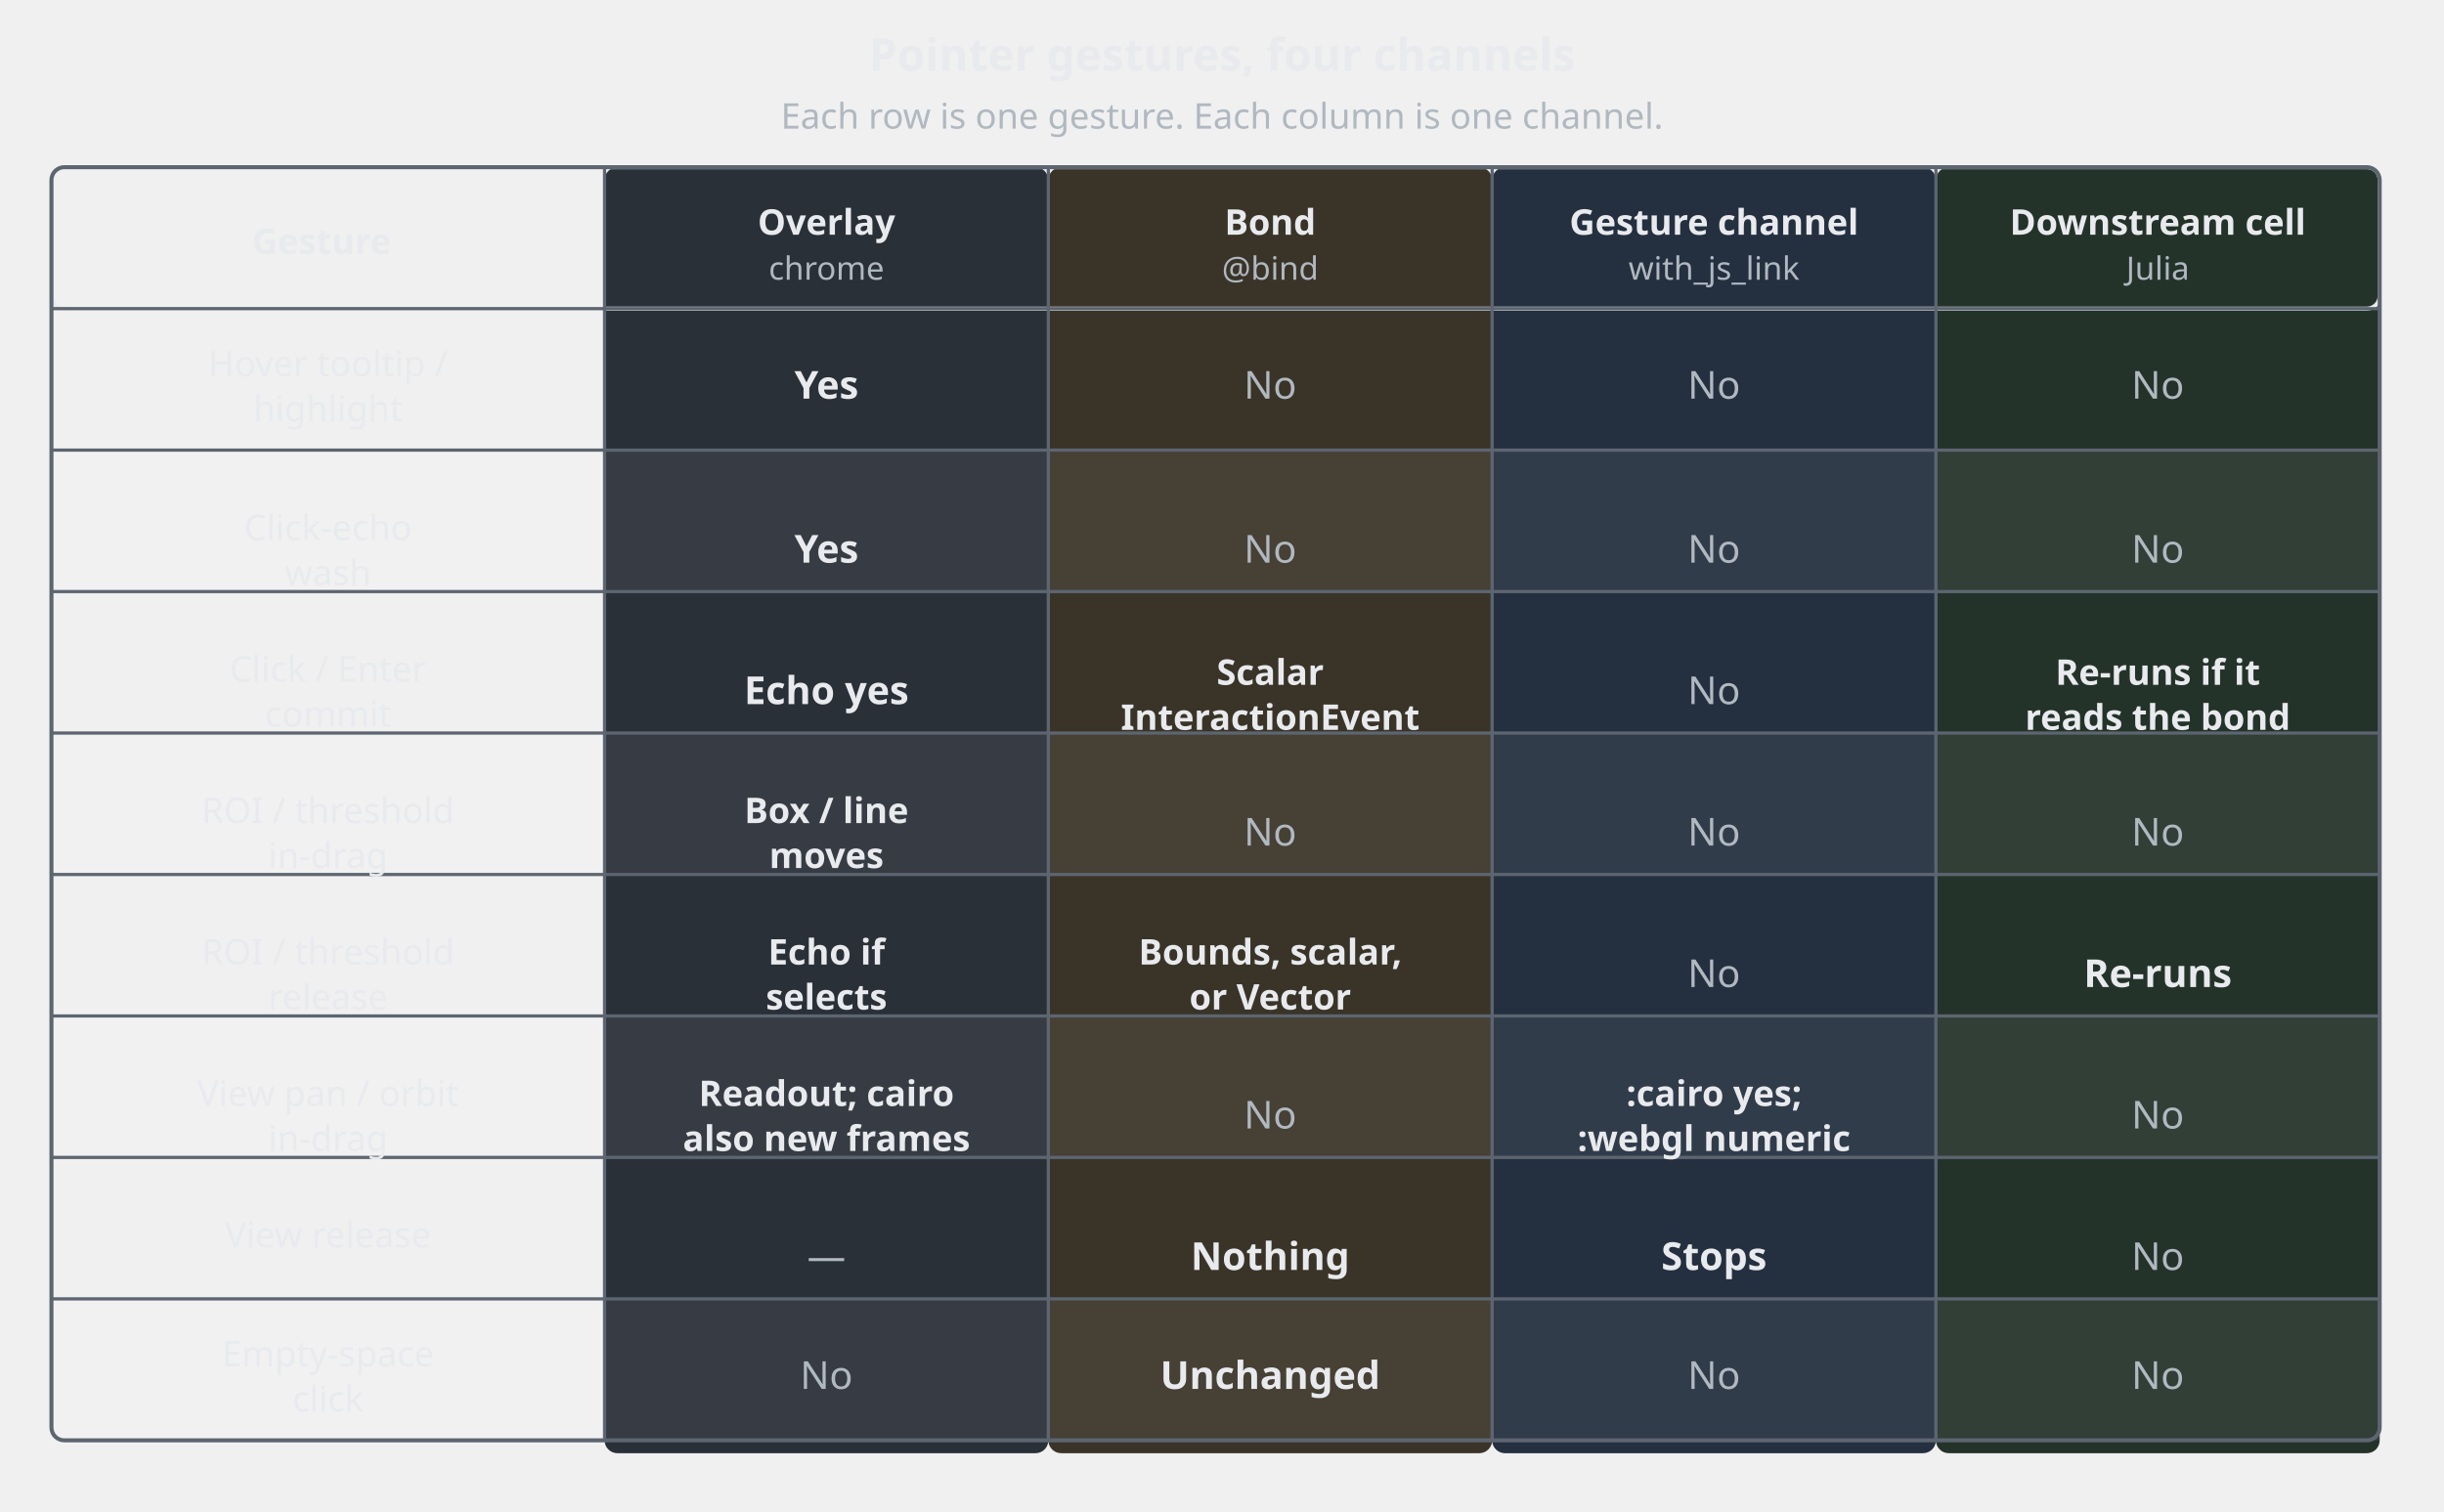
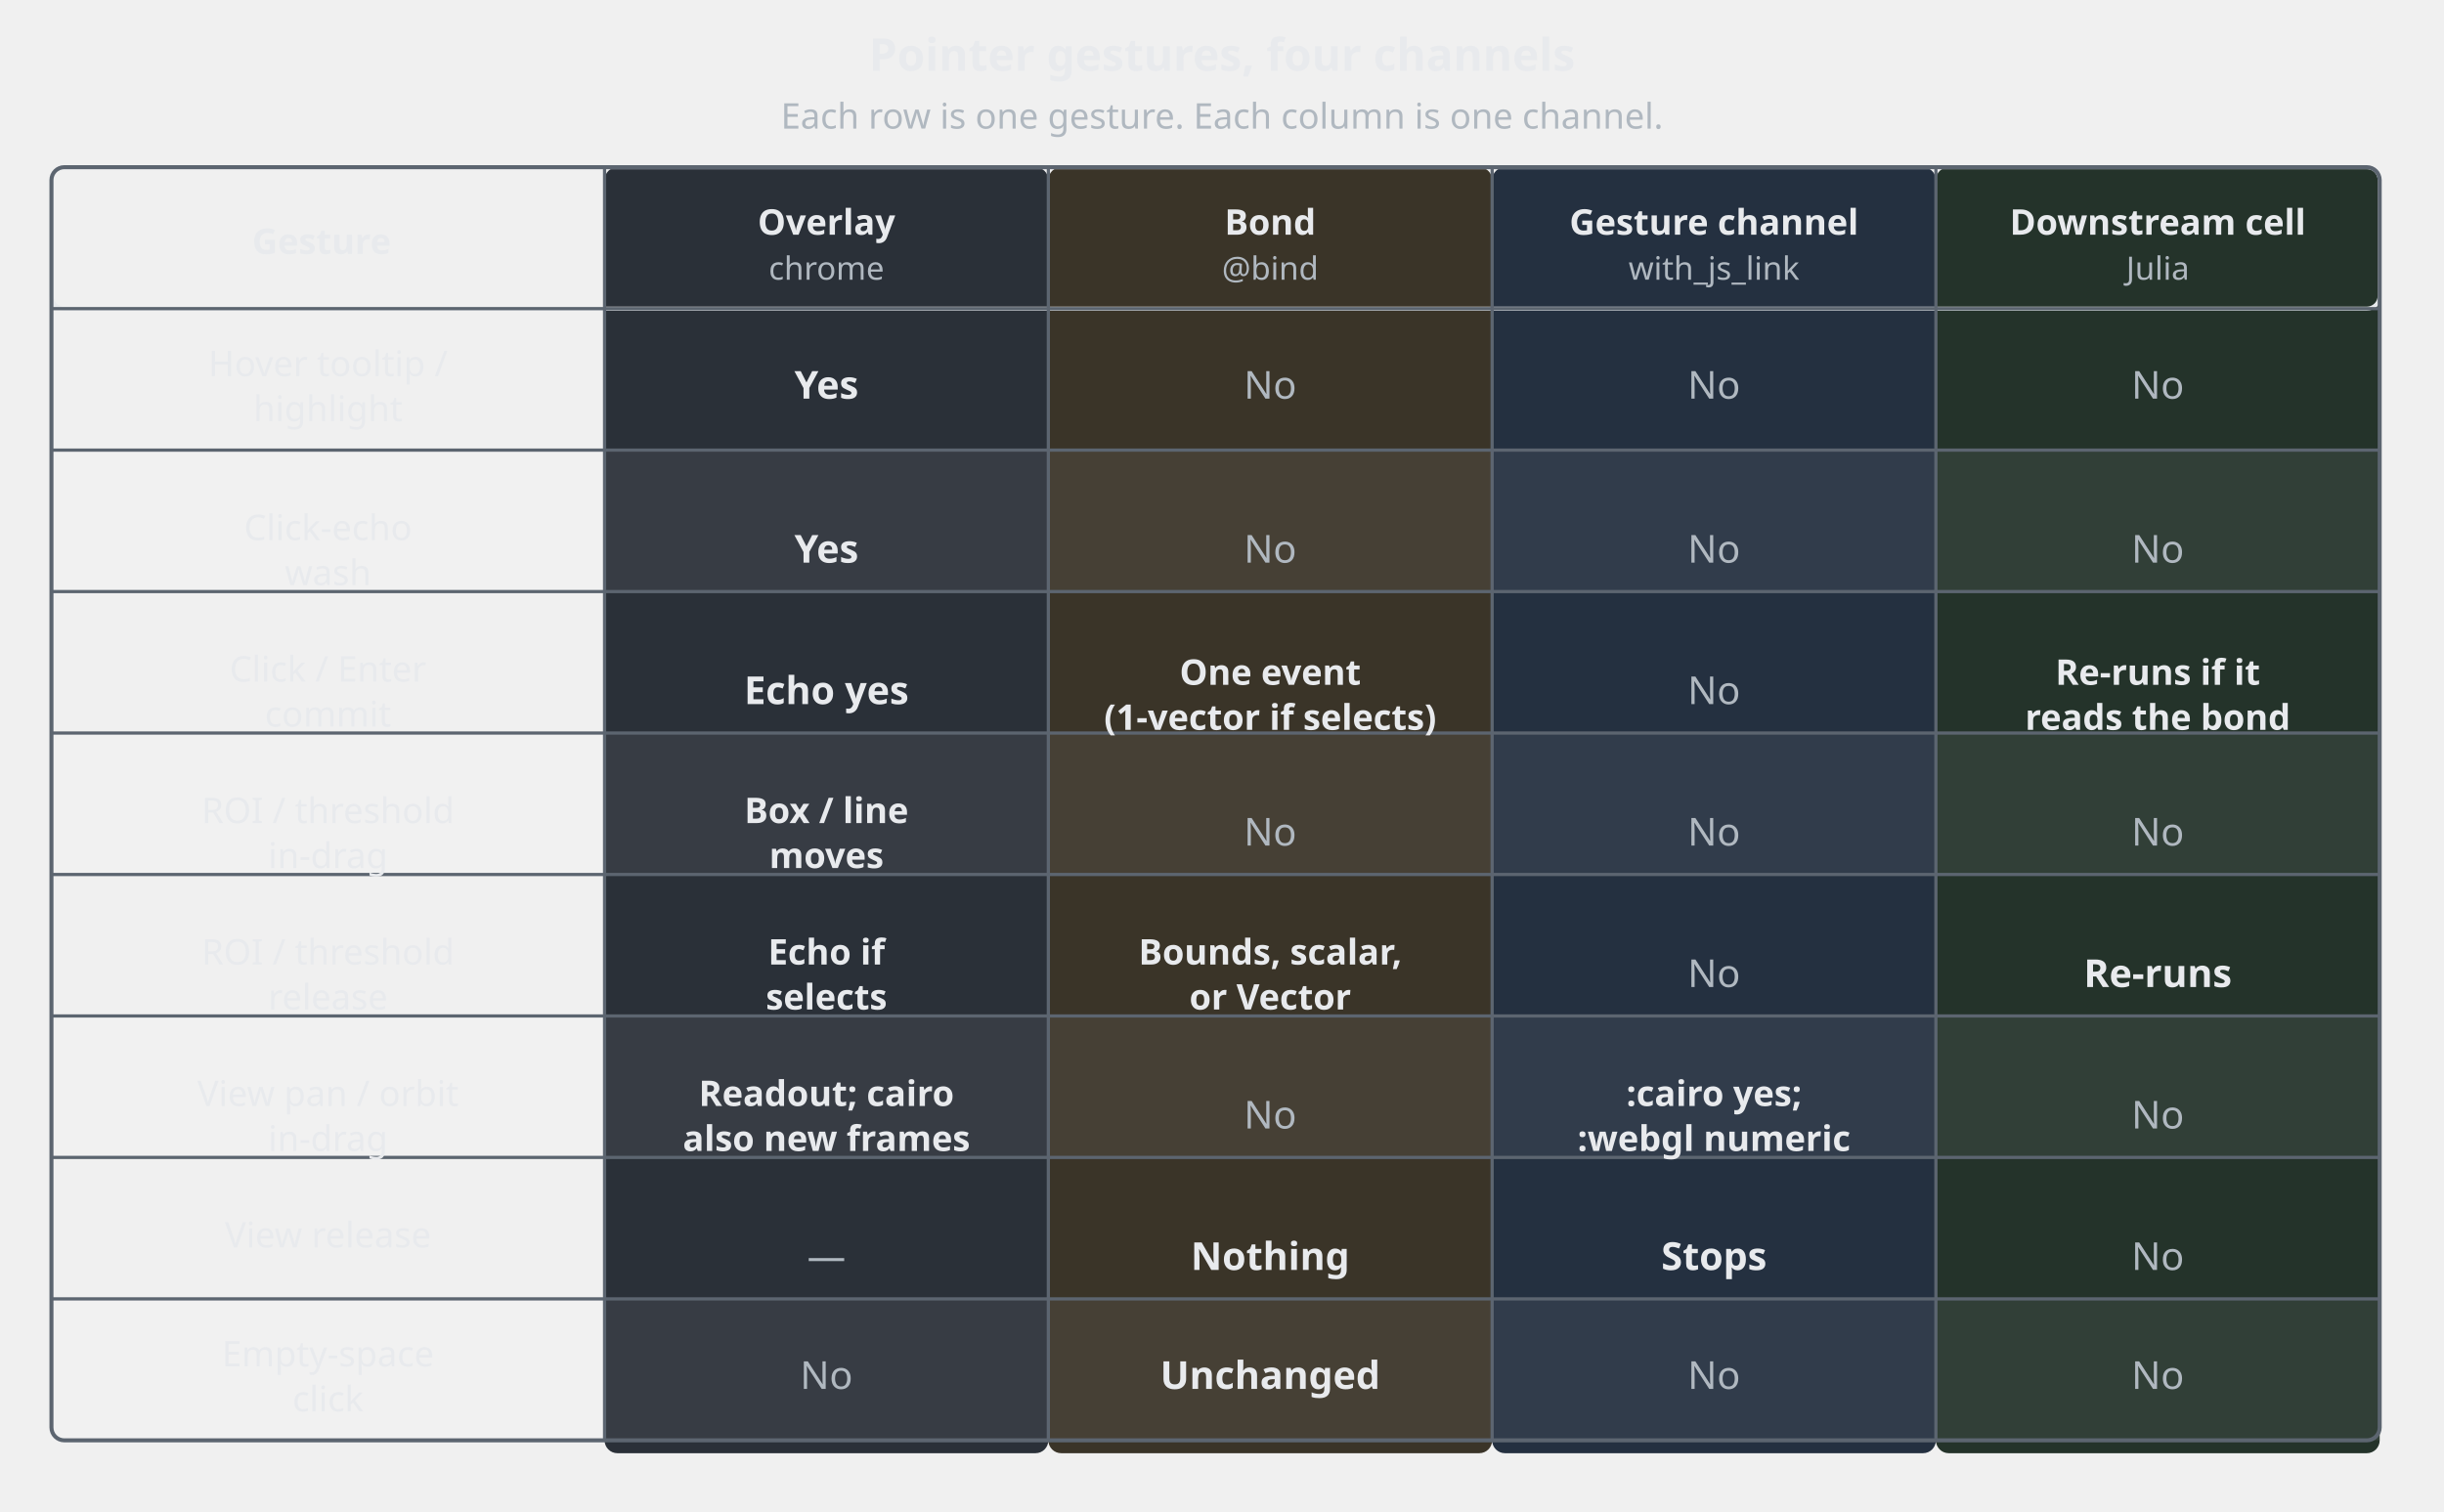
<svg xmlns="http://www.w3.org/2000/svg" viewBox="0 0 760 470" width="760" height="470" role="img">
  <style>
    .ink { fill: #e8eaed; }
    .muted { fill: #b0b8c0; }
    .grid { fill: none; stroke: #5c6570; }
    .lane0 { fill: #2a3038; }
    .lane1 { fill: #3a3428; }
    .lane2 { fill: #243040; }
    .lane3 { fill: #24332a; }
    .head { fill: #3a414a; stroke: #e8eaed; }
    .rowalt { fill: #fff; opacity: 0.06; }
    .yes { fill: #e8eaed; font-weight: 600; }
  </style>
  <text class="ink" x="380" y="22" text-anchor="middle" font-size="14" font-family="ui-sans-serif, system-ui, sans-serif" font-weight="600">Pointer gestures, four channels</text>
  <text class="muted" x="380" y="40" text-anchor="middle" font-size="11" font-family="ui-sans-serif, system-ui, sans-serif">Each row is one gesture. Each column is one channel.</text>
  <rect class="lane0" x="188" y="52" width="138" height="400" rx="4" />
  <rect class="lane1" x="326" y="52" width="138" height="400" rx="4" />
  <rect class="lane2" x="464" y="52" width="138" height="400" rx="4" />
  <rect class="lane3" x="602" y="52" width="138" height="400" rx="4" />
  <rect class="head" x="16" y="52" width="724" height="44" rx="4" fill-opacity="0" stroke-width="1.25" />
  <text class="ink" x="100" y="79" text-anchor="middle" font-size="11" font-family="ui-sans-serif, system-ui, sans-serif" font-weight="600">Gesture</text>
  <text class="ink" x="257" y="73" text-anchor="middle" font-size="11" font-family="ui-sans-serif, system-ui, sans-serif" font-weight="600">Overlay</text>
  <text class="muted" x="257" y="87" text-anchor="middle" font-size="10" font-family="ui-sans-serif, system-ui, sans-serif">chrome</text>
  <text class="ink" x="395" y="73" text-anchor="middle" font-size="11" font-family="ui-sans-serif, system-ui, sans-serif" font-weight="600">Bond</text>
  <text class="muted" x="395" y="87" text-anchor="middle" font-size="10" font-family="ui-sans-serif, system-ui, sans-serif">@bind</text>
  <text class="ink" x="533" y="73" text-anchor="middle" font-size="11" font-family="ui-sans-serif, system-ui, sans-serif" font-weight="600">Gesture channel</text>
  <text class="muted" x="533" y="87" text-anchor="middle" font-size="10" font-family="ui-sans-serif, system-ui, sans-serif">with_js_link</text>
  <text class="ink" x="671" y="73" text-anchor="middle" font-size="11" font-family="ui-sans-serif, system-ui, sans-serif" font-weight="600">Downstream cell</text>
  <text class="muted" x="671" y="87" text-anchor="middle" font-size="10" font-family="ui-sans-serif, system-ui, sans-serif">Julia</text>
  <rect class="rowalt" x="16" y="140" width="724" height="44" />
  <rect class="rowalt" x="16" y="228" width="724" height="44" />
  <rect class="rowalt" x="16" y="316" width="724" height="44" />
  <rect class="rowalt" x="16" y="404" width="724" height="44" />
  <g class="grid" stroke-width="1">
    <line x1="16" y1="96" x2="740" y2="96" />
    <line x1="16" y1="140" x2="740" y2="140" />
    <line x1="16" y1="184" x2="740" y2="184" />
    <line x1="16" y1="228" x2="740" y2="228" />
    <line x1="16" y1="272" x2="740" y2="272" />
    <line x1="16" y1="316" x2="740" y2="316" />
    <line x1="16" y1="360" x2="740" y2="360" />
    <line x1="16" y1="404" x2="740" y2="404" />
    <line x1="188" y1="52" x2="188" y2="448" />
    <line x1="326" y1="52" x2="326" y2="448" />
    <line x1="464" y1="52" x2="464" y2="448" />
    <line x1="602" y1="52" x2="602" y2="448" />
  </g>
  <rect class="grid" x="16" y="52" width="724" height="396" rx="4" stroke-width="1.25" />
  <text class="ink" x="102" y="117" text-anchor="middle" font-size="11" font-family="ui-sans-serif, system-ui, sans-serif">Hover tooltip /</text>
  <text class="ink" x="102" y="131" text-anchor="middle" font-size="11" font-family="ui-sans-serif, system-ui, sans-serif">highlight</text>
  <text class="yes" x="257" y="124" text-anchor="middle" font-size="12" font-family="ui-sans-serif, system-ui, sans-serif">Yes</text>
  <text class="muted" x="395" y="124" text-anchor="middle" font-size="12" font-family="ui-sans-serif, system-ui, sans-serif">No</text>
  <text class="muted" x="533" y="124" text-anchor="middle" font-size="12" font-family="ui-sans-serif, system-ui, sans-serif">No</text>
  <text class="muted" x="671" y="124" text-anchor="middle" font-size="12" font-family="ui-sans-serif, system-ui, sans-serif">No</text>
  <text class="ink" x="102" y="168" text-anchor="middle" font-size="11" font-family="ui-sans-serif, system-ui, sans-serif">Click-echo</text>
  <text class="ink" x="102" y="182" text-anchor="middle" font-size="11" font-family="ui-sans-serif, system-ui, sans-serif">wash</text>
  <text class="yes" x="257" y="175" text-anchor="middle" font-size="12" font-family="ui-sans-serif, system-ui, sans-serif">Yes</text>
  <text class="muted" x="395" y="175" text-anchor="middle" font-size="12" font-family="ui-sans-serif, system-ui, sans-serif">No</text>
  <text class="muted" x="533" y="175" text-anchor="middle" font-size="12" font-family="ui-sans-serif, system-ui, sans-serif">No</text>
  <text class="muted" x="671" y="175" text-anchor="middle" font-size="12" font-family="ui-sans-serif, system-ui, sans-serif">No</text>
  <text class="ink" x="102" y="212" text-anchor="middle" font-size="11" font-family="ui-sans-serif, system-ui, sans-serif">Click / Enter</text>
  <text class="ink" x="102" y="226" text-anchor="middle" font-size="11" font-family="ui-sans-serif, system-ui, sans-serif">commit</text>
  <text class="yes" x="257" y="219" text-anchor="middle" font-size="12" font-family="ui-sans-serif, system-ui, sans-serif">Echo yes</text>
-   <text class="yes" x="395" y="213" text-anchor="middle" font-size="11" font-family="ui-sans-serif, system-ui, sans-serif">Scalar</text>
-   <text class="yes" x="395" y="227" text-anchor="middle" font-size="11" font-family="ui-sans-serif, system-ui, sans-serif">InteractionEvent</text>
+   <text class="yes" x="395" y="213" text-anchor="middle" font-size="11" font-family="ui-sans-serif, system-ui, sans-serif">One event</text>
+   <text class="yes" x="395" y="227" text-anchor="middle" font-size="11" font-family="ui-sans-serif, system-ui, sans-serif">(1-vector if selects)</text>
  <text class="muted" x="533" y="219" text-anchor="middle" font-size="12" font-family="ui-sans-serif, system-ui, sans-serif">No</text>
  <text class="yes" x="671" y="213" text-anchor="middle" font-size="11" font-family="ui-sans-serif, system-ui, sans-serif">Re-runs if it</text>
  <text class="yes" x="671" y="227" text-anchor="middle" font-size="11" font-family="ui-sans-serif, system-ui, sans-serif">reads the bond</text>
  <text class="ink" x="102" y="256" text-anchor="middle" font-size="11" font-family="ui-sans-serif, system-ui, sans-serif">ROI / threshold</text>
  <text class="ink" x="102" y="270" text-anchor="middle" font-size="11" font-family="ui-sans-serif, system-ui, sans-serif">in-drag</text>
  <text class="yes" x="257" y="256" text-anchor="middle" font-size="11" font-family="ui-sans-serif, system-ui, sans-serif">Box / line</text>
  <text class="yes" x="257" y="270" text-anchor="middle" font-size="11" font-family="ui-sans-serif, system-ui, sans-serif">moves</text>
  <text class="muted" x="395" y="263" text-anchor="middle" font-size="12" font-family="ui-sans-serif, system-ui, sans-serif">No</text>
  <text class="muted" x="533" y="263" text-anchor="middle" font-size="12" font-family="ui-sans-serif, system-ui, sans-serif">No</text>
  <text class="muted" x="671" y="263" text-anchor="middle" font-size="12" font-family="ui-sans-serif, system-ui, sans-serif">No</text>
  <text class="ink" x="102" y="300" text-anchor="middle" font-size="11" font-family="ui-sans-serif, system-ui, sans-serif">ROI / threshold</text>
  <text class="ink" x="102" y="314" text-anchor="middle" font-size="11" font-family="ui-sans-serif, system-ui, sans-serif">release</text>
  <text class="yes" x="257" y="300" text-anchor="middle" font-size="11" font-family="ui-sans-serif, system-ui, sans-serif">Echo if</text>
  <text class="yes" x="257" y="314" text-anchor="middle" font-size="11" font-family="ui-sans-serif, system-ui, sans-serif">selects</text>
  <text class="yes" x="395" y="300" text-anchor="middle" font-size="11" font-family="ui-sans-serif, system-ui, sans-serif">Bounds, scalar,</text>
  <text class="yes" x="395" y="314" text-anchor="middle" font-size="11" font-family="ui-sans-serif, system-ui, sans-serif">or Vector</text>
  <text class="muted" x="533" y="307" text-anchor="middle" font-size="12" font-family="ui-sans-serif, system-ui, sans-serif">No</text>
  <text class="yes" x="671" y="307" text-anchor="middle" font-size="12" font-family="ui-sans-serif, system-ui, sans-serif">Re-runs</text>
  <text class="ink" x="102" y="344" text-anchor="middle" font-size="11" font-family="ui-sans-serif, system-ui, sans-serif">View pan / orbit</text>
  <text class="ink" x="102" y="358" text-anchor="middle" font-size="11" font-family="ui-sans-serif, system-ui, sans-serif">in-drag</text>
  <text class="yes" x="257" y="344" text-anchor="middle" font-size="11" font-family="ui-sans-serif, system-ui, sans-serif">Readout; cairo</text>
  <text class="yes" x="257" y="358" text-anchor="middle" font-size="11" font-family="ui-sans-serif, system-ui, sans-serif">also new frames</text>
  <text class="muted" x="395" y="351" text-anchor="middle" font-size="12" font-family="ui-sans-serif, system-ui, sans-serif">No</text>
  <text class="yes" x="533" y="344" text-anchor="middle" font-size="11" font-family="ui-sans-serif, system-ui, sans-serif">:cairo yes;</text>
  <text class="yes" x="533" y="358" text-anchor="middle" font-size="11" font-family="ui-sans-serif, system-ui, sans-serif">:webgl numeric</text>
  <text class="muted" x="671" y="351" text-anchor="middle" font-size="12" font-family="ui-sans-serif, system-ui, sans-serif">No</text>
  <text class="ink" x="102" y="388" text-anchor="middle" font-size="11" font-family="ui-sans-serif, system-ui, sans-serif">View release</text>
  <text class="muted" x="257" y="395" text-anchor="middle" font-size="12" font-family="ui-sans-serif, system-ui, sans-serif">—</text>
  <text class="yes" x="395" y="395" text-anchor="middle" font-size="12" font-family="ui-sans-serif, system-ui, sans-serif">Nothing</text>
  <text class="yes" x="533" y="395" text-anchor="middle" font-size="12" font-family="ui-sans-serif, system-ui, sans-serif">Stops</text>
  <text class="muted" x="671" y="395" text-anchor="middle" font-size="12" font-family="ui-sans-serif, system-ui, sans-serif">No</text>
  <text class="ink" x="102" y="425" text-anchor="middle" font-size="11" font-family="ui-sans-serif, system-ui, sans-serif">Empty-space</text>
  <text class="ink" x="102" y="439" text-anchor="middle" font-size="11" font-family="ui-sans-serif, system-ui, sans-serif">click</text>
  <text class="muted" x="257" y="432" text-anchor="middle" font-size="12" font-family="ui-sans-serif, system-ui, sans-serif">No</text>
  <text class="yes" x="395" y="432" text-anchor="middle" font-size="12" font-family="ui-sans-serif, system-ui, sans-serif">Unchanged</text>
  <text class="muted" x="533" y="432" text-anchor="middle" font-size="12" font-family="ui-sans-serif, system-ui, sans-serif">No</text>
  <text class="muted" x="671" y="432" text-anchor="middle" font-size="12" font-family="ui-sans-serif, system-ui, sans-serif">No</text>
</svg>
